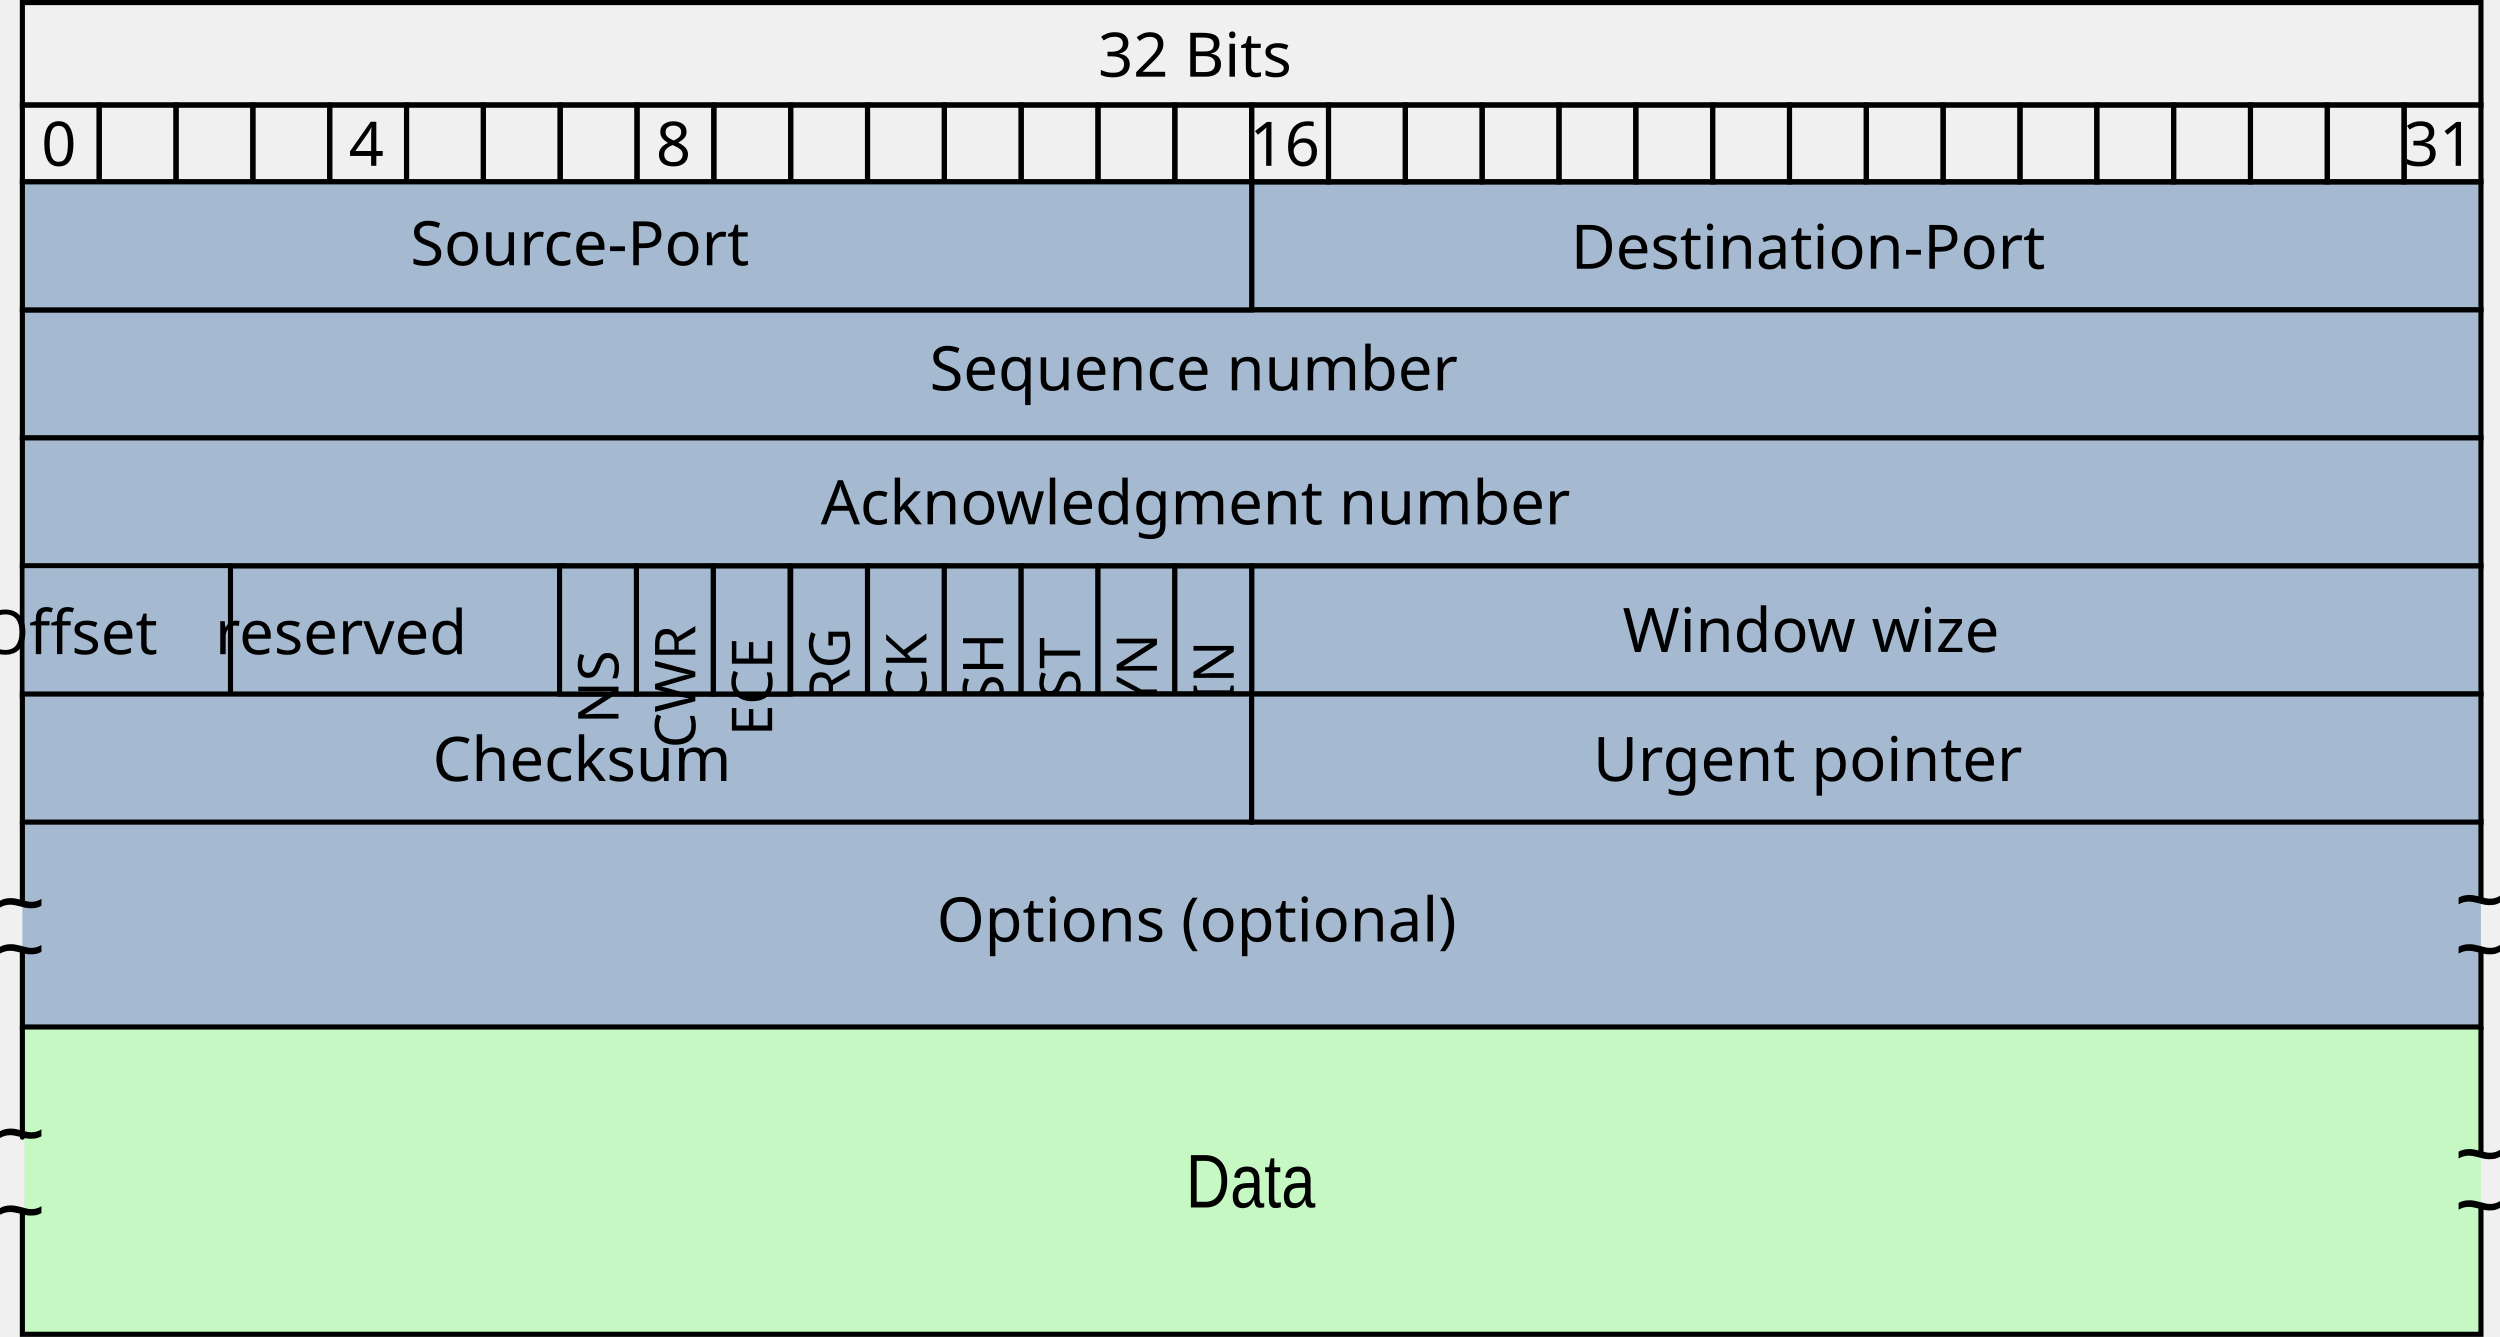
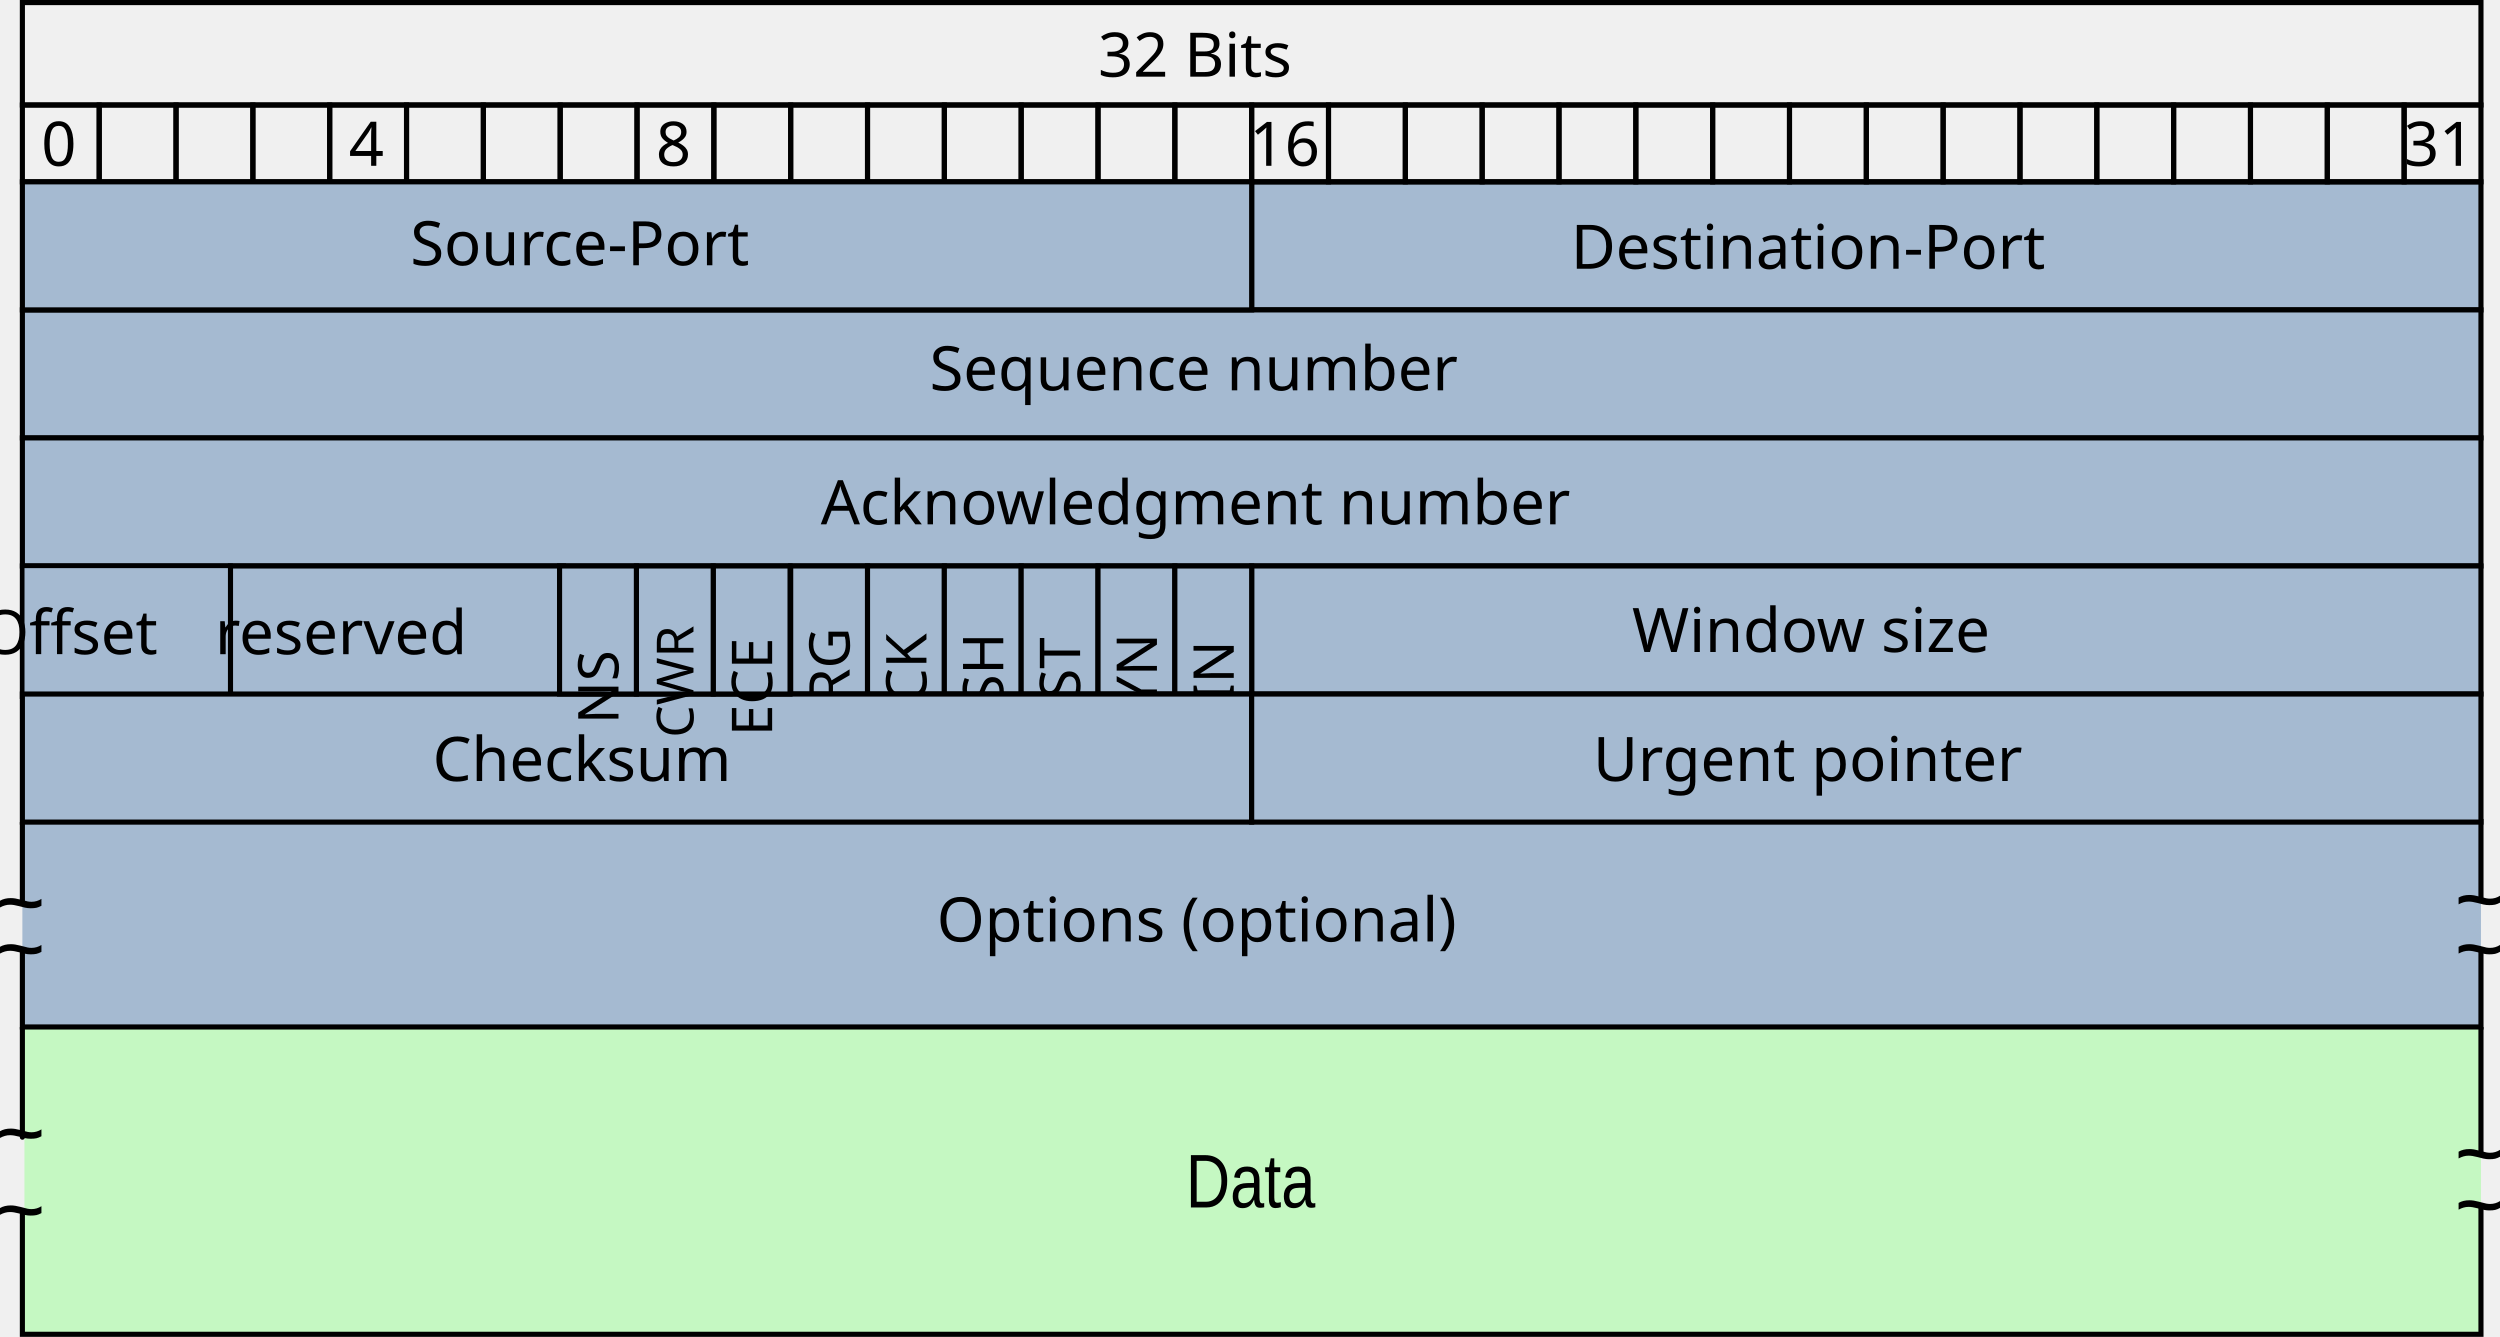
<svg xmlns="http://www.w3.org/2000/svg" xmlns:xlink="http://www.w3.org/1999/xlink" width="488.086" height="260.998" id="svg2" version="1.0">
  <defs id="defs4">
    <marker style="overflow:visible" id="DistanceIn" refX="0" refY="0" orient="auto">
      <g id="g2300">
        <path style="fill:none;stroke:#ffffff;stroke-width:1.15;stroke-linecap:square" d="M 0,0 2,0" id="path2306" />
        <path style="fill:#000000;fill-rule:evenodd;stroke:none" d="M 0,0 13,4 9,0 13,-4 0,0 z" id="path2302" />
        <path style="fill:none;stroke:#000000;stroke-width:1;stroke-linecap:square" d="M 0,-4 0,40" id="path2304" />
      </g>
    </marker>
    <marker orient="auto" refY="0" refX="0" id="StopS" style="overflow:visible">
      <path id="path26947" d="M 0,5.65 0,-5.65" style="fill:none;stroke:#000000;stroke-width:1pt" transform="scale(0.2,0.2)" />
    </marker>
    <marker style="overflow:visible" id="StopS-5" refX="0" refY="0" orient="auto">
      <path transform="scale(0.2,0.2)" style="fill:none;stroke:#000000;stroke-width:1pt" d="M 0,5.65 0,-5.65" id="path26947-2" />
    </marker>
    <marker orient="auto" refY="0" refX="0" id="DistanceIn-8" style="overflow:visible">
      <g id="g2300-4">
        <path id="path2306-9" d="M 0,0 2,0" style="fill:none;stroke:#ffffff;stroke-width:1.15;stroke-linecap:square" />
        <path id="path2302-6" d="M 0,0 13,4 9,0 13,-4 0,0 z" style="fill:#000000;fill-rule:evenodd;stroke:none" />
        <path id="path2304-3" d="M 0,-4 0,40" style="fill:none;stroke:#000000;stroke-width:1;stroke-linecap:square" />
      </g>
    </marker>
    <marker style="overflow:visible" id="StopS-7" refX="0" refY="0" orient="auto">
      <path transform="scale(0.2,0.2)" style="fill:none;stroke:#000000;stroke-width:1pt" d="M 0,5.65 0,-5.65" id="path26947-3" />
    </marker>
    <marker orient="auto" refY="0" refX="0" id="DistanceIn-1" style="overflow:visible">
      <g id="g2300-9">
        <path id="path2306-1" d="M 0,0 2,0" style="fill:none;stroke:#ffffff;stroke-width:1.15;stroke-linecap:square" />
        <path id="path2302-2" d="M 0,0 13,4 9,0 13,-4 0,0 z" style="fill:#000000;fill-rule:evenodd;stroke:none" />
        <path id="path2304-1" d="M 0,-4 0,40" style="fill:none;stroke:#000000;stroke-width:1;stroke-linecap:square" />
      </g>
    </marker>
  </defs>
  <g id="layer1" transform="translate(-366.7003,-116.0874)">
    <g transform="translate(338.7376,30.21617)" id="layer1-9">
      <text id="text8037-9" y="343.937" x="497.255" style="font-size:24px;font-style:normal;font-weight:normal;fill:#000000;fill-opacity:1;stroke:none;font-family:Arial" xml:space="preserve">
        <tspan y="343.937" x="497.255" id="tspan8039-4" />
      </text>
      <rect y="121.371" x="272.332" height="25" width="240" id="rect2903-6-3" style="fill:#a5bad1;fill-opacity:1;stroke:#000000;stroke-width:1;stroke-linecap:round;stroke-linejoin:miter;stroke-miterlimit:4;stroke-opacity:1;stroke-dasharray:none;stroke-dashoffset:0" />
      <text id="text2949" y="138.345" x="391.889" style="font-size:12px;font-style:normal;font-variant:normal;font-weight:normal;font-stretch:normal;text-align:start;line-height:125%;writing-mode:lr-tb;text-anchor:start;fill:#000000;fill-opacity:1;stroke:none;font-family:Sans;-inkscape-font-specification:Sans" xml:space="preserve">
        <tspan style="text-align:center;text-anchor:middle" y="138.345" x="391.889" id="tspan2951">Destination-Port</tspan>
      </text>
      <rect y="86.371" x="32.332" height="20" width="480" id="rect2903" style="fill:none;stroke:#000000;stroke-width:1;stroke-linecap:round;stroke-linejoin:miter;stroke-miterlimit:4;stroke-opacity:1;stroke-dasharray:none;stroke-dashoffset:0" />
      <text id="text3907" y="100.845" x="272.171" style="font-size:12px;font-style:normal;font-variant:normal;font-weight:normal;font-stretch:normal;text-align:center;line-height:125%;writing-mode:lr-tb;text-anchor:middle;fill:#000000;fill-opacity:1;stroke:none;font-family:Sans;-inkscape-font-specification:Sans" xml:space="preserve">
        <tspan y="100.845" x="272.171" id="tspan3909">32 Bits</tspan>
      </text>
      <rect y="106.371" x="32.332" height="15" width="15" id="rect3911" style="fill:none;stroke:#000000;stroke-width:1;stroke-linecap:round;stroke-linejoin:miter;stroke-miterlimit:4;stroke-opacity:1;stroke-dasharray:none;stroke-dashoffset:0" />
      <use height="390.472" width="496.063" id="use4079" transform="translate(15,-2.9697267e-7)" xlink:href="#rect3911" y="0" x="0" />
      <use height="390.472" width="496.063" id="use4081" transform="translate(30,-2.9697267e-7)" xlink:href="#rect3911" y="0" x="0" />
      <use height="390.472" width="496.063" id="use4083" transform="translate(45,-2.9697267e-7)" xlink:href="#rect3911" y="0" x="0" />
      <use height="390.472" width="496.063" id="use4085" transform="translate(60,-2.9697267e-7)" xlink:href="#rect3911" y="0" x="0" />
      <use height="390.472" width="496.063" id="use4087" transform="translate(75,-2.9697267e-7)" xlink:href="#rect3911" y="0" x="0" />
      <use height="390.472" width="496.063" id="use4089" transform="translate(90,-2.9697267e-7)" xlink:href="#rect3911" y="0" x="0" />
      <use height="390.472" width="496.063" id="use4091" transform="translate(105,-2.9697267e-7)" xlink:href="#rect3911" y="0" x="0" />
      <use height="390.472" width="496.063" id="use4093" transform="translate(120,-2.9697267e-7)" xlink:href="#rect3911" y="0" x="0" />
      <use height="390.472" width="496.063" id="use4095" transform="translate(135,-2.9697267e-7)" xlink:href="#rect3911" y="0" x="0" />
      <use height="390.472" width="496.063" id="use4097" transform="translate(150,-2.9697267e-7)" xlink:href="#rect3911" y="0" x="0" />
      <use height="390.472" width="496.063" id="use4099" transform="translate(165,-2.9697267e-7)" xlink:href="#rect3911" y="0" x="0" />
      <use height="390.472" width="496.063" id="use4101" transform="translate(180,-2.9697267e-7)" xlink:href="#rect3911" y="0" x="0" />
      <use height="390.472" width="496.063" id="use4103" transform="translate(195,-2.9697267e-7)" xlink:href="#rect3911" y="0" x="0" />
      <use height="390.472" width="496.063" id="use4105" transform="translate(210,-2.9697267e-7)" xlink:href="#rect3911" y="0" x="0" />
      <use height="390.472" width="496.063" id="use4107" transform="translate(225,-2.9697267e-7)" xlink:href="#rect3911" y="0" x="0" />
      <use height="390.472" width="496.063" id="use4109" transform="translate(240,-2.9697267e-7)" xlink:href="#rect3911" y="0" x="0" />
      <use height="390.472" width="496.063" id="use4111" transform="translate(255,-2.9697267e-7)" xlink:href="#rect3911" y="0" x="0" />
      <use height="390.472" width="496.063" id="use4113" transform="translate(270,-2.9697267e-7)" xlink:href="#rect3911" y="0" x="0" />
      <use height="390.472" width="496.063" id="use4115" transform="translate(285,-2.9697267e-7)" xlink:href="#rect3911" y="0" x="0" />
      <use height="390.472" width="496.063" id="use4117" transform="translate(300,-2.9697267e-7)" xlink:href="#rect3911" y="0" x="0" />
      <use height="390.472" width="496.063" id="use4119" transform="translate(315,-2.9697267e-7)" xlink:href="#rect3911" y="0" x="0" />
      <use height="390.472" width="496.063" id="use4121" transform="translate(330,-2.9697267e-7)" xlink:href="#rect3911" y="0" x="0" />
      <use height="390.472" width="496.063" id="use4123" transform="translate(345,-2.9697267e-7)" xlink:href="#rect3911" y="0" x="0" />
      <use height="390.472" width="496.063" id="use4125" transform="translate(360,-2.9697267e-7)" xlink:href="#rect3911" y="0" x="0" />
      <use height="390.472" width="496.063" id="use4127" transform="translate(375,-2.9697267e-7)" xlink:href="#rect3911" y="0" x="0" />
      <use height="390.472" width="496.063" id="use4129" transform="translate(390,-2.9697267e-7)" xlink:href="#rect3911" y="0" x="0" />
      <use height="390.472" width="496.063" id="use4131" transform="translate(405,-2.9697267e-7)" xlink:href="#rect3911" y="0" x="0" />
      <use height="390.472" width="496.063" id="use4133" transform="translate(420,-2.9697267e-7)" xlink:href="#rect3911" y="0" x="0" />
      <use height="390.472" width="496.063" id="use4135" transform="translate(435,-2.9697267e-7)" xlink:href="#rect3911" y="0" x="0" />
      <use height="390.472" width="496.063" id="use4137" transform="translate(450,-2.9697267e-7)" xlink:href="#rect3911" y="0" x="0" />
      <use height="390.472" width="496.063" id="use4139" transform="translate(465,-2.9697267e-7)" xlink:href="#rect3911" y="0" x="0" />
      <text id="text4146" y="118.239" x="36.017" style="font-size:12px;font-style:normal;font-variant:normal;font-weight:normal;font-stretch:normal;text-align:start;line-height:125%;writing-mode:lr-tb;text-anchor:start;fill:#000000;fill-opacity:1;stroke:none;font-family:Sans;-inkscape-font-specification:Sans" xml:space="preserve">
        <tspan y="118.239" x="36.017" id="tspan4148">0</tspan>
      </text>
      <text id="text4150" y="118.245" x="96.058" style="font-size:12px;font-style:normal;font-variant:normal;font-weight:normal;font-stretch:normal;text-align:start;line-height:125%;writing-mode:lr-tb;text-anchor:start;fill:#000000;fill-opacity:1;stroke:none;font-family:Sans;-inkscape-font-specification:Sans" xml:space="preserve">
        <tspan y="118.245" x="96.058" id="tspan4152">4</tspan>
      </text>
      <text id="text4154" y="118.239" x="156.017" style="font-size:12px;font-style:normal;font-variant:normal;font-weight:normal;font-stretch:normal;text-align:start;line-height:125%;writing-mode:lr-tb;text-anchor:start;fill:#000000;fill-opacity:1;stroke:none;font-family:Sans;-inkscape-font-specification:Sans" xml:space="preserve">
        <tspan y="118.239" x="156.017" id="tspan4156">8</tspan>
      </text>
      <text id="text4158" y="118.239" x="271.925" style="font-size:12px;font-style:normal;font-variant:normal;font-weight:normal;font-stretch:normal;text-align:start;line-height:125%;writing-mode:lr-tb;text-anchor:start;fill:#000000;fill-opacity:1;stroke:none;font-family:Sans;-inkscape-font-specification:Sans" xml:space="preserve">
        <tspan y="118.239" x="271.925" id="tspan4160">16</tspan>
      </text>
      <text id="text4162" y="118.239" x="497.302" style="font-size:12px;font-style:normal;font-variant:normal;font-weight:normal;font-stretch:normal;text-align:start;line-height:125%;writing-mode:lr-tb;text-anchor:start;fill:#000000;fill-opacity:1;stroke:none;font-family:Sans;-inkscape-font-specification:Sans" xml:space="preserve">
        <tspan y="118.239" x="497.302" id="tspan4164">31</tspan>
      </text>
      <rect y="146.371" x="32.332" height="25" width="480" id="rect2903-6-3-9-4-7" style="fill:#a5bad1;fill-opacity:1;stroke:#000000;stroke-width:1;stroke-linecap:round;stroke-linejoin:miter;stroke-miterlimit:4;stroke-opacity:1;stroke-dasharray:none;stroke-dashoffset:0" />
      <text id="text2949-5-5-3" y="162.076" x="271.942" style="font-size:12px;font-style:normal;font-variant:normal;font-weight:normal;font-stretch:normal;text-align:start;line-height:125%;writing-mode:lr-tb;text-anchor:start;fill:#000000;fill-opacity:1;stroke:none;font-family:Sans;-inkscape-font-specification:Sans" xml:space="preserve">
        <tspan style="text-align:center;text-anchor:middle" y="162.076" x="271.942" id="tspan2951-11-0-1">Sequence number</tspan>
      </text>
      <rect y="171.371" x="32.332" height="25" width="480" id="rect2903-6-3-9-4-7-4" style="fill:#a5bad1;fill-opacity:1;stroke:#000000;stroke-width:1;stroke-linecap:round;stroke-linejoin:miter;stroke-miterlimit:4;stroke-opacity:1;stroke-dasharray:none;stroke-dashoffset:0" />
      <text id="text2949-5-5-3-8" y="188.239" x="272.291" style="font-size:12px;font-style:normal;font-variant:normal;font-weight:normal;font-stretch:normal;text-align:start;line-height:125%;writing-mode:lr-tb;text-anchor:start;fill:#000000;fill-opacity:1;stroke:none;font-family:Sans;-inkscape-font-specification:Sans" xml:space="preserve">
        <tspan style="text-align:center;text-anchor:middle" y="188.239" x="272.291" id="tspan2951-11-0-1-2">Acknowledgment number</tspan>
      </text>
      <g id="g4435-8-6" transform="translate(0.6310118,50.4983)" />
      <rect ry="0" y="286.371" x="32.736" height="60" width="479.595" id="rect5006-7" style="fill:#c5f8c2;fill-opacity:1;fill-rule:nonzero;stroke:none" />
      <path id="path4021-8" d="m 32.332,286.371 c 0,26.753 0,21 0,21" style="fill:none;stroke:#000000;stroke-width:0.997;stroke-linecap:butt;stroke-linejoin:miter;stroke-miterlimit:4;stroke-opacity:1;stroke-dasharray:none" />
      <path id="path4027-5" d="m 512.332,286.371 c 0,0 0,25 0,25" style="fill:none;stroke:#000000;stroke-width:1;stroke-linecap:butt;stroke-linejoin:miter;stroke-miterlimit:4;stroke-opacity:1;stroke-dasharray:none" />
      <path id="path4029-9" d="m 512.332,321.371 0,25 -480,0 0,-24" style="fill:none;stroke:#000000;stroke-width:0.997;stroke-linecap:butt;stroke-linejoin:miter;stroke-miterlimit:4;stroke-opacity:1;stroke-dasharray:none" />
      <text transform="scale(1.125383,0.8885861)" id="text7961-8" y="350.412" x="24.287" style="font-size:14.177px;font-style:normal;font-weight:bold;fill:#000000;fill-opacity:1;stroke:none;font-family:Arial" xml:space="preserve">
        <tspan y="350.412" x="24.287" id="tspan7963-3">~</tspan>
      </text>
      <text transform="scale(1.125383,0.8885861)" id="text7965-1" y="367.293" x="24.287" style="font-size:14.177px;font-style:normal;font-weight:bold;fill:#000000;fill-opacity:1;stroke:none;font-family:Arial" xml:space="preserve">
        <tspan y="367.293" x="24.287" id="tspan7967-5">~</tspan>
      </text>
      <text transform="scale(1.125383,0.8885861)" id="text7973-8" y="354.914" x="450.808" style="font-size:14.177px;font-style:normal;font-weight:bold;fill:#000000;fill-opacity:1;stroke:none;font-family:Arial" xml:space="preserve">
        <tspan y="354.914" x="450.808" id="tspan7975-6">~</tspan>
      </text>
      <text transform="scale(1.125383,0.8885861)" id="text7977-9" y="366.167" x="450.808" style="font-size:14.177px;font-style:normal;font-weight:bold;fill:#000000;fill-opacity:1;stroke:none;font-family:Arial" xml:space="preserve">
        <tspan y="366.167" x="450.808" id="tspan7979-1">~</tspan>
      </text>
      <text id="text8041-2" y="288.761" x="289.007" style="font-size:13.327px;font-style:normal;font-weight:normal;fill:#000000;fill-opacity:1;stroke:none;font-family:Arial" xml:space="preserve" transform="scale(0.8978576,1.113762)">
        <tspan y="288.761" x="289.007" id="tspan8043-8">Data</tspan>
      </text>
      <rect y="246.371" x="32.332" height="40" width="480" id="rect2903-6-3-9-4-7-4-2" style="fill:#a5bad1;fill-opacity:1;stroke:none" />
      <text id="text2949-5-5-3-8-5" y="269.682" x="272.513" style="font-size:12px;font-style:normal;font-variant:normal;font-weight:normal;font-stretch:normal;text-align:start;line-height:125%;writing-mode:lr-tb;text-anchor:start;fill:#000000;fill-opacity:1;stroke:none;font-family:Sans;-inkscape-font-specification:Sans" xml:space="preserve">
        <tspan style="text-align:center;text-anchor:middle;stroke:none" y="269.682" x="272.513" id="tspan2951-11-0-1-2-0">Options (optional)</tspan>
      </text>
      <text transform="scale(1.125383,0.8885861)" id="text7973-8-4" y="299.77" x="24.287" style="font-size:14.177px;font-style:normal;font-weight:bold;fill:#000000;fill-opacity:1;stroke:none;font-family:Arial" xml:space="preserve">
        <tspan y="299.77" x="24.287" id="tspan7975-6-2">~</tspan>
      </text>
      <text transform="scale(1.125383,0.8885861)" id="text7977-9-5" y="309.898" x="24.287" style="font-size:14.177px;font-style:normal;font-weight:bold;fill:#000000;fill-opacity:1;stroke:none;font-family:Arial" xml:space="preserve">
        <tspan y="309.898" x="24.287" id="tspan7979-1-8">~</tspan>
      </text>
      <path id="path5183" d="m 32.332,246.371 0,15.605" style="fill:none;stroke:#000000;stroke-width:1px;stroke-linecap:butt;stroke-linejoin:miter;stroke-opacity:1" />
      <path id="path5183-4" d="m 32.332,271.371 0,15 480,0 0,-15" style="fill:none;stroke:#000000;stroke-width:1px;stroke-linecap:butt;stroke-linejoin:miter;stroke-opacity:1" />
      <text transform="scale(1.125383,0.8885861)" id="text7973-8-4-8" y="299.089" x="450.808" style="font-size:14.177px;font-style:normal;font-weight:bold;fill:#000000;fill-opacity:1;stroke:none;font-family:Arial" xml:space="preserve">
        <tspan y="299.089" x="450.808" id="tspan7975-6-2-5">~</tspan>
      </text>
      <text transform="scale(1.125383,0.8885861)" id="text7977-9-5-2" y="309.898" x="450.808" style="font-size:14.177px;font-style:normal;font-weight:bold;fill:#000000;fill-opacity:1;stroke:none;font-family:Arial" xml:space="preserve">
        <tspan y="309.898" x="450.808" id="tspan7979-1-8-6">~</tspan>
      </text>
      <path id="path5183-2" d="m 512.332,245.766 0,15.605" style="fill:none;stroke:#000000;stroke-width:1px;stroke-linecap:butt;stroke-linejoin:miter;stroke-opacity:1" />
      <rect y="121.371" x="32.332" height="25" width="240" id="rect2903-6-3-4" style="fill:#a5bad1;fill-opacity:1;stroke:#000000;stroke-width:1;stroke-linecap:round;stroke-linejoin:miter;stroke-miterlimit:4;stroke-opacity:1;stroke-dasharray:none;stroke-dashoffset:0" />
      <text id="text2949-70" y="137.656" x="152.083" style="font-size:12px;font-style:normal;font-variant:normal;font-weight:normal;font-stretch:normal;text-align:start;line-height:125%;writing-mode:lr-tb;text-anchor:start;fill:#000000;fill-opacity:1;stroke:none;font-family:Sans;-inkscape-font-specification:Sans" xml:space="preserve">
        <tspan style="text-align:center;text-anchor:middle" y="137.656" x="152.083" id="tspan2951-13">Source-Port</tspan>
      </text>
      <rect y="196.371" x="272.332" height="25" width="240" id="rect2903-6-3-1" style="fill:#a5bad1;fill-opacity:1;stroke:#000000;stroke-width:1;stroke-linecap:round;stroke-linejoin:miter;stroke-miterlimit:4;stroke-opacity:1;stroke-dasharray:none;stroke-dashoffset:0" />
      <text id="text2949-1" y="213.16" x="392.452" style="font-size:12px;font-style:normal;font-variant:normal;font-weight:normal;font-stretch:normal;text-align:start;line-height:125%;writing-mode:lr-tb;text-anchor:start;fill:#000000;fill-opacity:1;stroke:none;font-family:Sans;-inkscape-font-specification:Sans" xml:space="preserve">
-         <tspan style="text-align:center;text-anchor:middle" y="213.16" x="392.452" id="tspan2951-0">Window wize</tspan>
+         <tspan style="text-align:center;text-anchor:middle" y="213.16" x="392.452" id="tspan2951-0">Window size</tspan>
      </text>
      <rect y="196.33" x="32.29" height="25.54" width="40.673" id="rect2903-6-3-1-6" style="fill:#a5bad1;fill-opacity:1;stroke:#000000;stroke-width:0.917;stroke-linecap:round;stroke-linejoin:miter;stroke-miterlimit:4;stroke-opacity:1;stroke-dasharray:none;stroke-dashoffset:0" />
      <text id="text2949-1-8" y="213.573" x="52.436" style="font-size:12px;font-style:normal;font-variant:normal;font-weight:normal;font-stretch:normal;text-align:start;line-height:125%;writing-mode:lr-tb;text-anchor:start;fill:#000000;fill-opacity:1;stroke:none;font-family:Sans;-inkscape-font-specification:Sans" xml:space="preserve">
        <tspan style="text-align:center;text-anchor:middle" y="213.573" x="52.436" id="tspan2951-0-1">Offset</tspan>
      </text>
      <rect y="196.371" x="72.963" height="25.498" width="65" id="rect2903-6-3-1-6-5" style="fill:#a5bad1;fill-opacity:1;stroke:#000000;stroke-width:1;stroke-linecap:round;stroke-linejoin:miter;stroke-miterlimit:4;stroke-opacity:1;stroke-dasharray:none;stroke-dashoffset:0" />
      <text id="text2949-1-8-6" y="213.594" x="105.463" style="font-size:12px;font-style:normal;font-variant:normal;font-weight:normal;font-stretch:normal;text-align:start;line-height:125%;writing-mode:lr-tb;text-anchor:start;fill:#000000;fill-opacity:1;stroke:none;font-family:Sans;-inkscape-font-specification:Sans" xml:space="preserve">
        <tspan style="text-align:center;text-anchor:middle;fill:#000000;fill-opacity:1" y="213.594" x="105.463" id="tspan2951-0-1-6">reserved</tspan>
      </text>
      <rect y="196.371" x="182.332" height="25" width="15" id="rect2903-6-3-1-6-5-6" style="fill:#a5bad1;fill-opacity:1;stroke:#000000;stroke-width:1;stroke-linecap:round;stroke-linejoin:miter;stroke-miterlimit:4;stroke-opacity:1;stroke-dasharray:none;stroke-dashoffset:0" />
      <text transform="matrix(0,-1,1,0,0,0)" id="text2949-1-8-6-3" y="193.836" x="-208.895" style="font-size:12px;font-style:normal;font-variant:normal;font-weight:normal;font-stretch:normal;text-align:start;line-height:80%;writing-mode:lr-tb;text-anchor:start;fill:#000000;fill-opacity:1;stroke:none;font-family:Sans;-inkscape-font-specification:Sans" xml:space="preserve">
        <tspan id="tspan4011" style="font-size:11px;font-style:normal;font-variant:normal;font-weight:normal;font-stretch:normal;text-align:center;line-height:80%;writing-mode:lr-tb;text-anchor:middle;font-family:Sans;-inkscape-font-specification:Sans" y="193.836" x="-208.895">URG</tspan>
      </text>
      <rect y="196.371" x="197.332" height="25" width="15" id="rect2903-6-3-1-6-5-6-4" style="fill:#a5bad1;fill-opacity:1;stroke:#000000;stroke-width:1;stroke-linecap:round;stroke-linejoin:miter;stroke-miterlimit:4;stroke-opacity:1;stroke-dasharray:none;stroke-dashoffset:0" />
      <text transform="matrix(0,-1,1,0,0,0)" id="text2949-1-8-6-3-4" y="208.836" x="-208.895" style="font-size:12px;font-style:normal;font-variant:normal;font-weight:normal;font-stretch:normal;text-align:start;line-height:80%;writing-mode:lr-tb;text-anchor:start;fill:#000000;fill-opacity:1;stroke:none;font-family:Sans;-inkscape-font-specification:Sans" xml:space="preserve">
        <tspan id="tspan4011-0" style="font-size:11px;font-style:normal;font-variant:normal;font-weight:normal;font-stretch:normal;text-align:center;line-height:80%;writing-mode:lr-tb;text-anchor:middle;font-family:Sans;-inkscape-font-specification:Sans" y="208.836" x="-208.895">ACK</tspan>
      </text>
      <rect y="196.371" x="212.332" height="25" width="15" id="rect2903-6-3-1-6-5-6-2" style="fill:#a5bad1;fill-opacity:1;stroke:#000000;stroke-width:1;stroke-linecap:round;stroke-linejoin:miter;stroke-miterlimit:4;stroke-opacity:1;stroke-dasharray:none;stroke-dashoffset:0" />
      <text transform="matrix(0,-1,1,0,0,0)" id="text2949-1-8-6-3-9" y="223.836" x="-208.895" style="font-size:12px;font-style:normal;font-variant:normal;font-weight:normal;font-stretch:normal;text-align:start;line-height:80%;writing-mode:lr-tb;text-anchor:start;fill:#000000;fill-opacity:1;stroke:none;font-family:Sans;-inkscape-font-specification:Sans" xml:space="preserve">
        <tspan id="tspan4011-3" style="font-size:11px;font-style:normal;font-variant:normal;font-weight:normal;font-stretch:normal;text-align:center;line-height:80%;writing-mode:lr-tb;text-anchor:middle;font-family:Sans;-inkscape-font-specification:Sans" y="223.836" x="-208.895">PSH</tspan>
      </text>
      <rect y="196.371" x="227.332" height="25" width="15" id="rect2903-6-3-1-6-5-6-22" style="fill:#a5bad1;fill-opacity:1;stroke:#000000;stroke-width:1;stroke-linecap:round;stroke-linejoin:miter;stroke-miterlimit:4;stroke-opacity:1;stroke-dasharray:none;stroke-dashoffset:0" />
      <text transform="matrix(0,-1,1,0,0,0)" id="text2949-1-8-6-3-2" y="238.836" x="-208.895" style="font-size:12px;font-style:normal;font-variant:normal;font-weight:normal;font-stretch:normal;text-align:start;line-height:80%;writing-mode:lr-tb;text-anchor:start;fill:#000000;fill-opacity:1;stroke:none;font-family:Sans;-inkscape-font-specification:Sans" xml:space="preserve">
        <tspan id="tspan4011-4" style="font-size:11px;font-style:normal;font-variant:normal;font-weight:normal;font-stretch:normal;text-align:center;line-height:80%;writing-mode:lr-tb;text-anchor:middle;font-family:Sans;-inkscape-font-specification:Sans" y="238.836" x="-208.895">RST</tspan>
      </text>
      <rect y="196.371" x="242.332" height="25" width="15" id="rect2903-6-3-1-6-5-6-223" style="fill:#a5bad1;fill-opacity:1;stroke:#000000;stroke-width:1;stroke-linecap:round;stroke-linejoin:miter;stroke-miterlimit:4;stroke-opacity:1;stroke-dasharray:none;stroke-dashoffset:0" />
      <text transform="matrix(0,-1,1,0,0,0)" id="text2949-1-8-6-3-3" y="253.836" x="-208.895" style="font-size:12px;font-style:normal;font-variant:normal;font-weight:normal;font-stretch:normal;text-align:start;line-height:80%;writing-mode:lr-tb;text-anchor:start;fill:#000000;fill-opacity:1;stroke:none;font-family:Sans;-inkscape-font-specification:Sans" xml:space="preserve">
        <tspan id="tspan4011-02" style="font-size:11px;font-style:normal;font-variant:normal;font-weight:normal;font-stretch:normal;text-align:center;line-height:80%;writing-mode:lr-tb;text-anchor:middle;font-family:Sans;-inkscape-font-specification:Sans" y="253.836" x="-208.895">SYN</tspan>
      </text>
      <rect y="196.371" x="257.332" height="25" width="15" id="rect2903-6-3-1-6-5-6-5" style="fill:#a5bad1;fill-opacity:1;stroke:#000000;stroke-width:1;stroke-linecap:round;stroke-linejoin:miter;stroke-miterlimit:4;stroke-opacity:1;stroke-dasharray:none;stroke-dashoffset:0" />
      <text transform="matrix(0,-1,1,0,0,0)" id="text2949-1-8-6-3-49" y="268.836" x="-208.895" style="font-size:12px;font-style:normal;font-variant:normal;font-weight:normal;font-stretch:normal;text-align:start;line-height:80%;writing-mode:lr-tb;text-anchor:start;fill:#000000;fill-opacity:1;stroke:none;font-family:Sans;-inkscape-font-specification:Sans" xml:space="preserve">
        <tspan id="tspan4011-1" style="font-size:11px;font-style:normal;font-variant:normal;font-weight:normal;font-stretch:normal;text-align:center;line-height:80%;writing-mode:lr-tb;text-anchor:middle;font-family:Sans;-inkscape-font-specification:Sans" y="268.836" x="-208.895">FIN</tspan>
      </text>
      <rect y="221.371" x="32.332" height="25" width="240" id="rect2903-6-3-15" style="fill:#a5bad1;fill-opacity:1;stroke:#000000;stroke-width:1;stroke-linecap:round;stroke-linejoin:miter;stroke-miterlimit:4;stroke-opacity:1;stroke-dasharray:none;stroke-dashoffset:0" />
      <text id="text2949-50" y="238.345" x="152.508" style="font-size:12px;font-style:normal;font-variant:normal;font-weight:normal;font-stretch:normal;text-align:start;line-height:125%;writing-mode:lr-tb;text-anchor:start;fill:#000000;fill-opacity:1;stroke:none;font-family:Sans;-inkscape-font-specification:Sans" xml:space="preserve">
        <tspan style="text-align:center;text-anchor:middle" y="238.345" x="152.508" id="tspan2951-7">Checksum</tspan>
      </text>
      <rect y="221.371" x="272.332" height="25" width="240" id="rect2903-6-3-15-2" style="fill:#a5bad1;fill-opacity:1;stroke:#000000;stroke-width:1;stroke-linecap:round;stroke-linejoin:miter;stroke-miterlimit:4;stroke-opacity:1;stroke-dasharray:none;stroke-dashoffset:0" />
      <text id="text2949-50-0" y="238.345" x="391.816" style="font-size:12px;font-style:normal;font-variant:normal;font-weight:normal;font-stretch:normal;text-align:start;line-height:125%;writing-mode:lr-tb;text-anchor:start;fill:#000000;fill-opacity:1;stroke:none;font-family:Sans;-inkscape-font-specification:Sans" xml:space="preserve">
        <tspan style="text-align:center;text-anchor:middle" y="238.345" x="391.816" id="tspan2951-7-5">Urgent pointer</tspan>
      </text>
      <rect y="196.371" x="167.207" height="25" width="15" id="rect2903-6-3-1-6-5-6-8" style="fill:#a5bad1;fill-opacity:1;stroke:#000000;stroke-width:1;stroke-linecap:round;stroke-linejoin:miter;stroke-miterlimit:4;stroke-opacity:1;stroke-dasharray:none;stroke-dashoffset:0" />
      <rect y="196.364" x="152.207" height="25" width="15" id="rect2903-6-3-1-6-5-6-8-1" style="fill:#a5bad1;fill-opacity:1;stroke:#000000;stroke-width:1;stroke-linecap:round;stroke-linejoin:miter;stroke-miterlimit:4;stroke-opacity:1;stroke-dasharray:none;stroke-dashoffset:0" />
      <rect y="196.371" x="137.207" height="25" width="15" id="rect2903-6-3-1-6-5-6-8-4" style="fill:#a5bad1;fill-opacity:1;stroke:#000000;stroke-width:1;stroke-linecap:round;stroke-linejoin:miter;stroke-miterlimit:4;stroke-opacity:1;stroke-dasharray:none;stroke-dashoffset:0" />
      <text transform="matrix(0,-1,1,0,0,0)" id="text2949-1-8-6-3-0" y="148.711" x="-209.105" style="font-size:12px;font-style:normal;font-variant:normal;font-weight:normal;font-stretch:normal;text-align:start;line-height:80%;writing-mode:lr-tb;text-anchor:start;fill:#000000;fill-opacity:1;stroke:none;font-family:Sans;-inkscape-font-specification:Sans" xml:space="preserve">
        <tspan id="tspan4011-10" style="font-size:11px;font-style:normal;font-variant:normal;font-weight:normal;font-stretch:normal;text-align:center;line-height:80%;writing-mode:lr-tb;text-anchor:middle;font-family:Sans;-inkscape-font-specification:Sans" y="148.711" x="-209.105">NS</tspan>
      </text>
-       <text transform="matrix(0,-1,1,0,0,0)" id="text2949-1-8-6-3-31" y="163.711" x="-209.012" style="font-size:12px;font-style:normal;font-variant:normal;font-weight:normal;font-stretch:normal;text-align:start;line-height:80%;writing-mode:lr-tb;text-anchor:start;fill:#000000;fill-opacity:1;stroke:none;font-family:Sans;-inkscape-font-specification:Sans" xml:space="preserve">
-         <tspan id="tspan4011-8" style="font-size:11px;font-style:normal;font-variant:normal;font-weight:normal;font-stretch:normal;text-align:center;line-height:80%;writing-mode:lr-tb;text-anchor:middle;font-family:Sans;-inkscape-font-specification:Sans" y="163.711" x="-209.012">CWR</tspan>
+       <text transform="matrix(0,-1,1,0,0,0)" id="text2949-1-8-6-3-31" y="163.354" x="-208.999" style="font-size:10.932px;font-style:normal;font-variant:normal;font-weight:normal;font-stretch:normal;text-align:start;line-height:80%;writing-mode:lr-tb;text-anchor:start;fill:#000000;fill-opacity:1;stroke:none;font-family:Sans;-inkscape-font-specification:Sans" xml:space="preserve">
+         <tspan id="tspan4011-8" style="font-size:10.021px;font-style:normal;font-variant:normal;font-weight:normal;font-stretch:normal;text-align:center;line-height:80%;writing-mode:lr-tb;text-anchor:middle;font-family:Sans;-inkscape-font-specification:Sans" y="163.354" x="-208.999">CWR</tspan>
      </text>
      <text transform="matrix(0,-1,1,0,0,0)" id="text2949-1-8-6-3-31-4" y="178.711" x="-209.054" style="font-size:12px;font-style:normal;font-variant:normal;font-weight:normal;font-stretch:normal;text-align:start;line-height:80%;writing-mode:lr-tb;text-anchor:start;fill:#000000;fill-opacity:1;stroke:none;font-family:Sans;-inkscape-font-specification:Sans" xml:space="preserve">
        <tspan id="tspan4011-8-7" style="font-size:11px;font-style:normal;font-variant:normal;font-weight:normal;font-stretch:normal;text-align:center;line-height:80%;writing-mode:lr-tb;text-anchor:middle;font-family:Sans;-inkscape-font-specification:Sans" y="178.711" x="-209.054">ECE</tspan>
      </text>
    </g>
  </g>
</svg>
